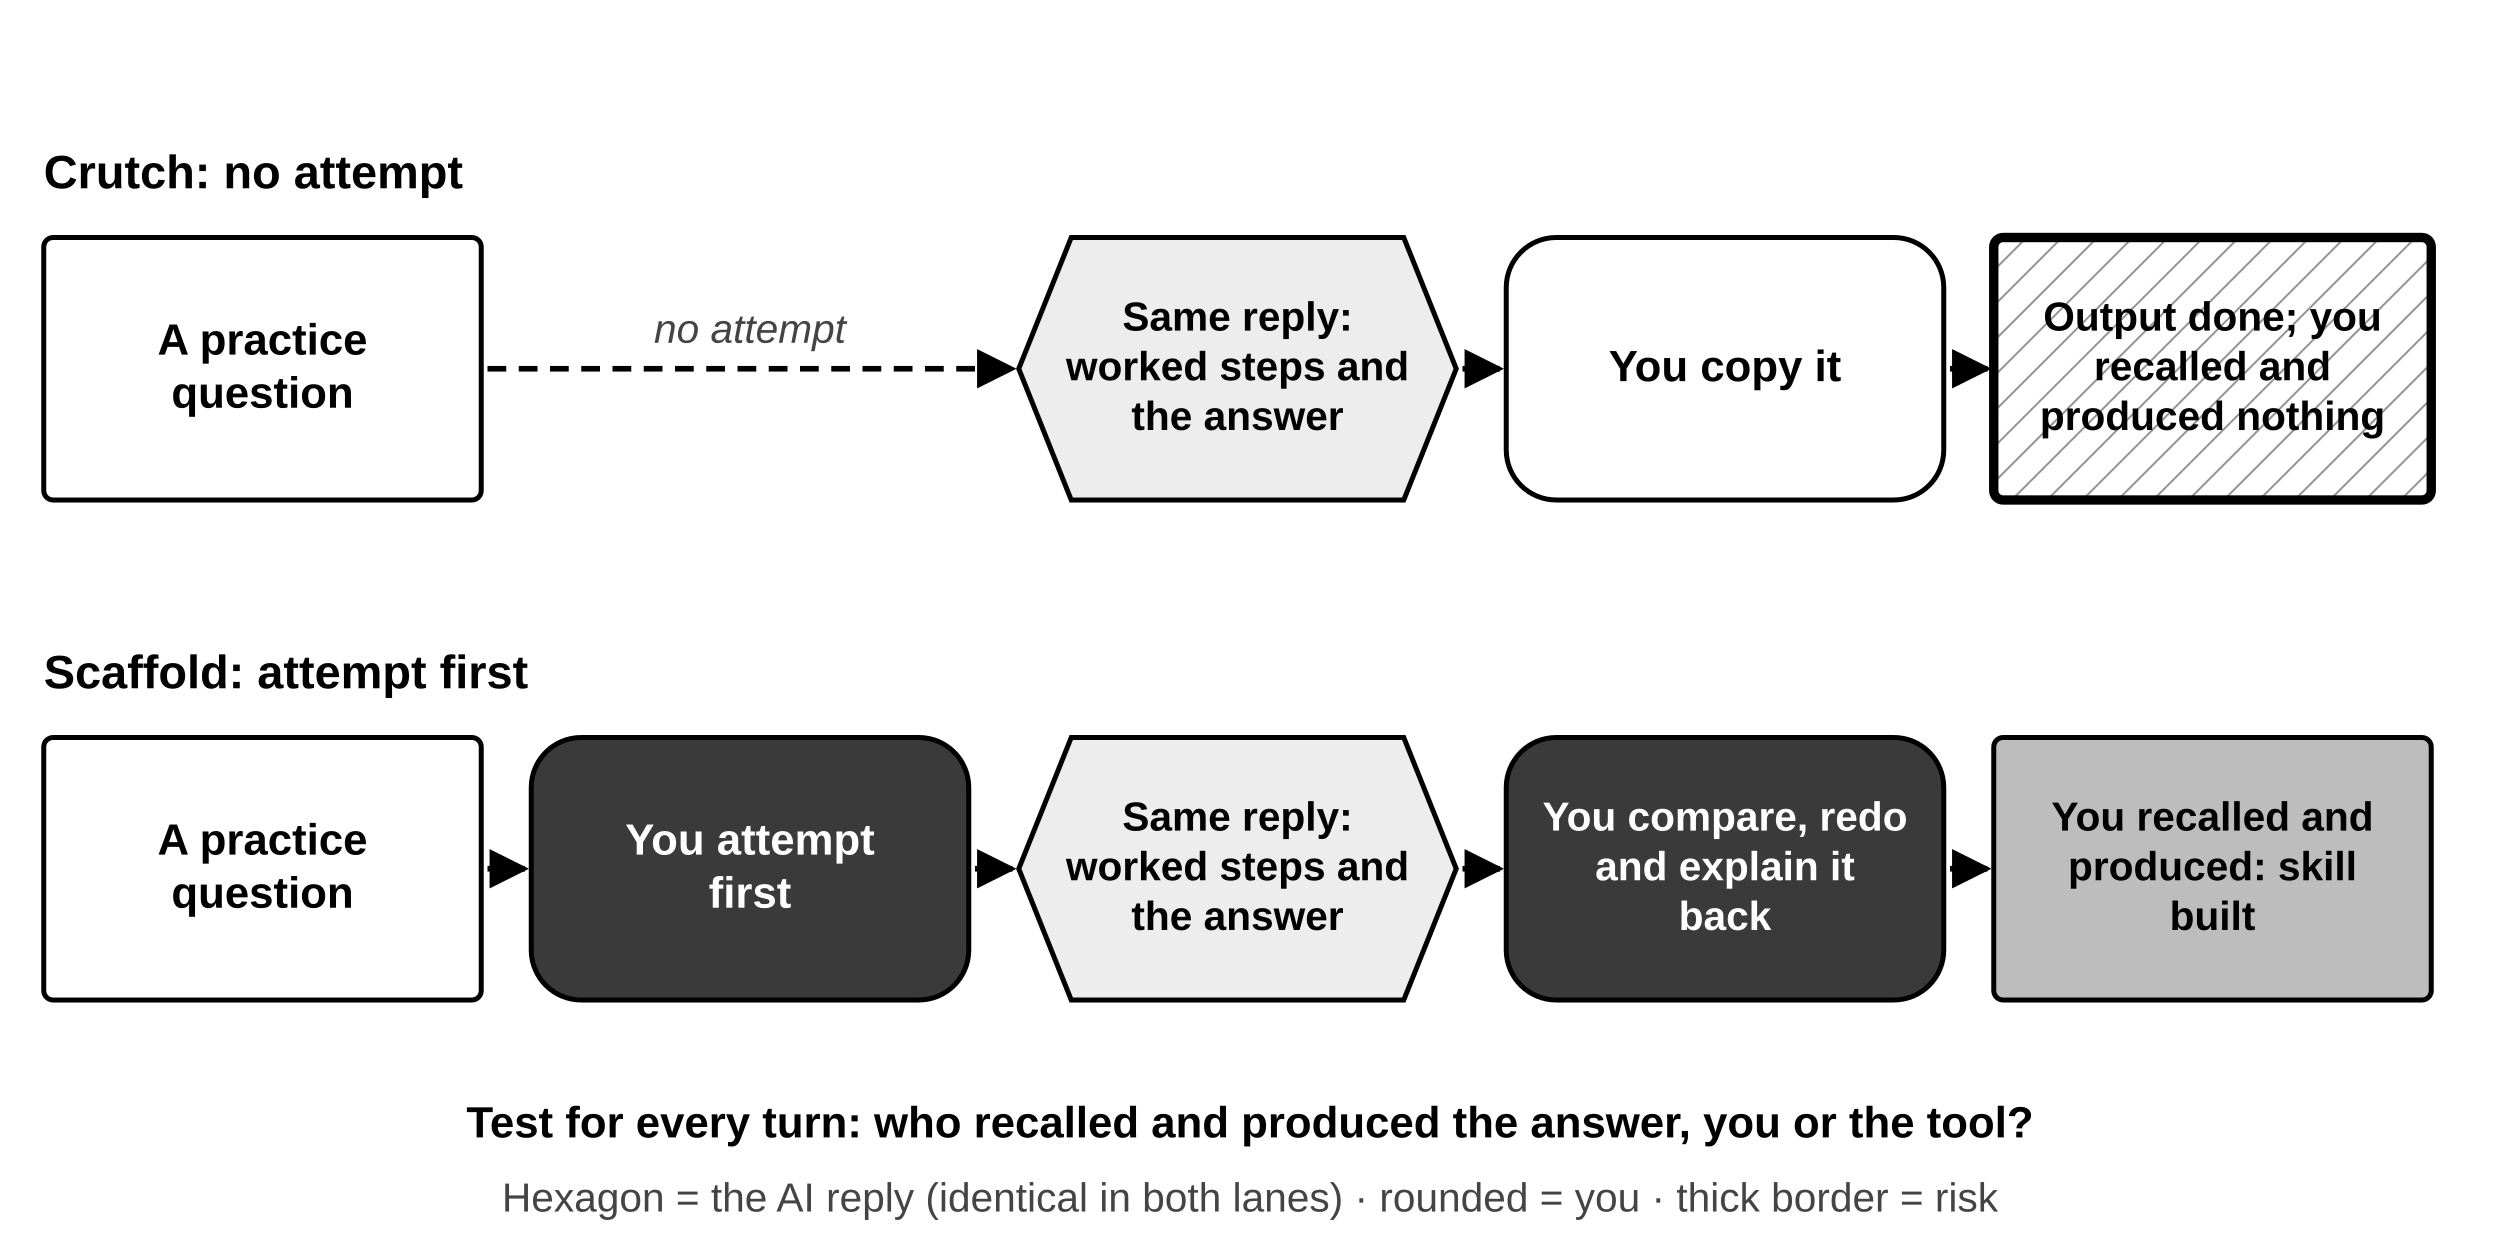
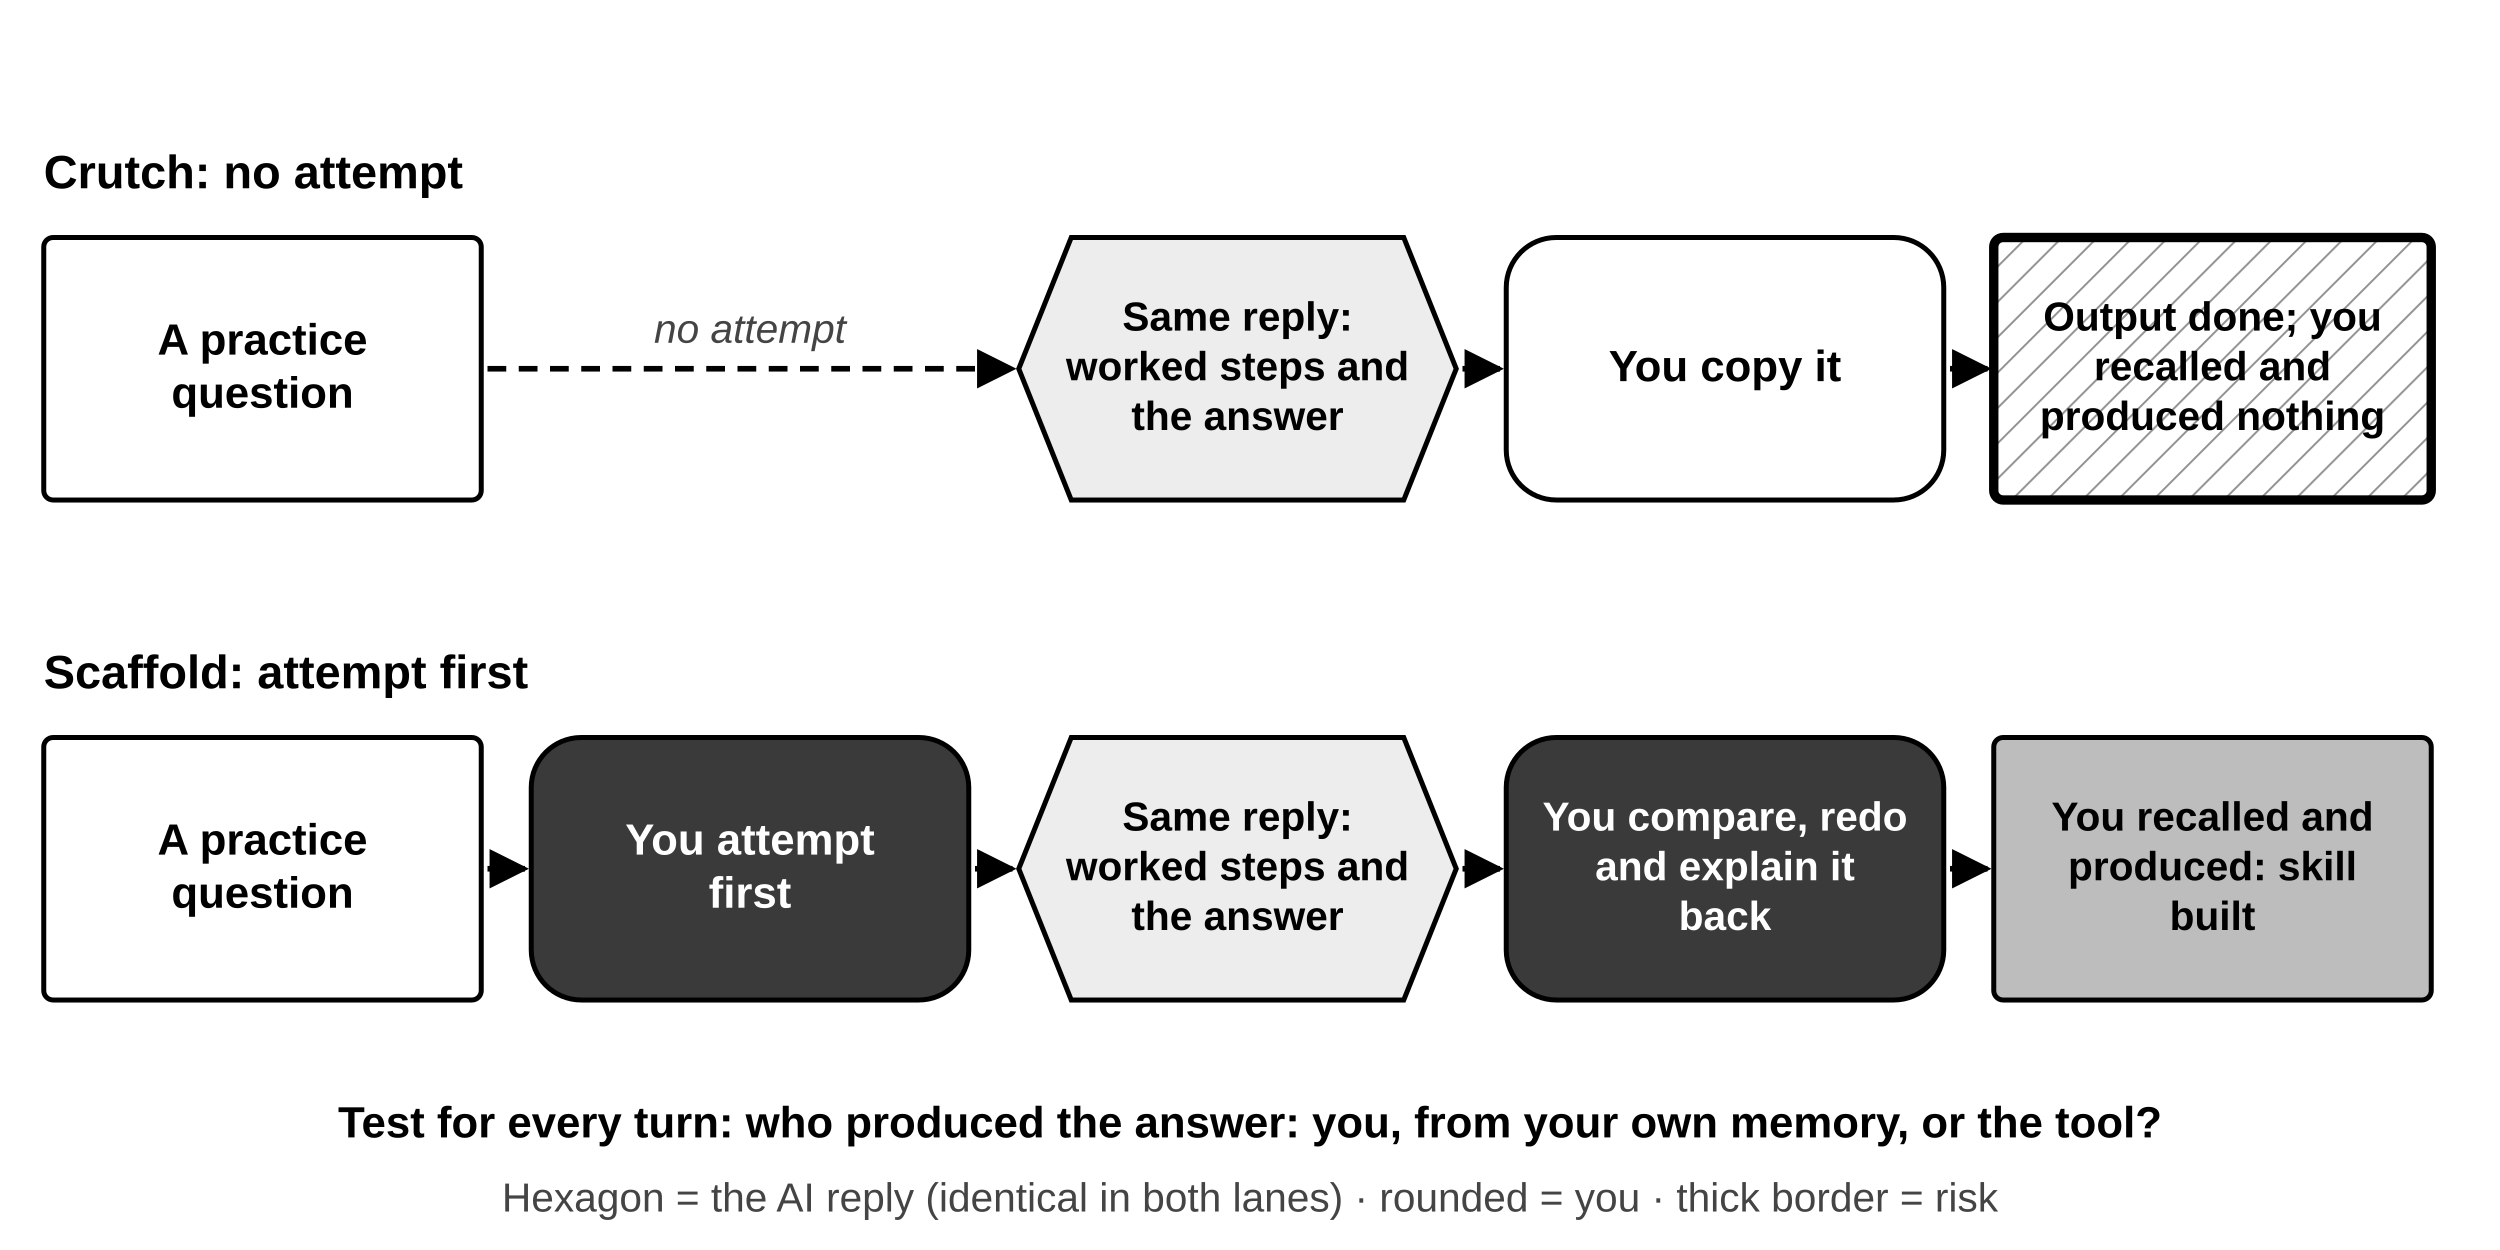
<svg xmlns="http://www.w3.org/2000/svg" viewBox="0 0 800 400" width="800" height="400" role="img" font-family="'Source Sans 3', 'Source Sans Pro', 'Helvetica Neue', Arial, sans-serif">
  <defs>
    <marker id="arrow-gray" viewBox="0 0 10 10" refX="9" refY="5" markerWidth="7" markerHeight="7" orient="auto-start-reverse">
      <path d="M0,0 L10,5 L0,10 z" fill="#000000" />
    </marker>
    <pattern id="hatch" patternUnits="userSpaceOnUse" width="8" height="8" patternTransform="rotate(45)">
      <rect width="8" height="8" fill="#FFFFFF" />
      <line x1="0" y1="0" x2="0" y2="8" stroke="#9A9A9A" stroke-width="1.3" />
    </pattern>
    <pattern id="dots" patternUnits="userSpaceOnUse" width="7" height="7">
      <rect width="7" height="7" fill="#FFFFFF" />
      <circle cx="3.5" cy="3.5" r="1.2" fill="#000" />
    </pattern>
  </defs>
  <rect width="800" height="400" fill="#FFFFFF" />
  <text x="14.0" y="56.0" font-size="15" font-weight="700" text-anchor="start" dominant-baseline="middle" fill="#000000" style="">Crutch: no attempt</text>
  <text x="14.0" y="216.0" font-size="15" font-weight="700" text-anchor="start" dominant-baseline="middle" fill="#000000" style="">Scaffold: attempt first</text>
  <rect x="14" y="76" width="140" height="84" rx="3" fill="#FFFFFF" stroke="#000000" stroke-width="1.6" />
  <text x="84.0" y="109.5" font-size="14" font-weight="600" text-anchor="middle" dominant-baseline="middle" fill="#000000" style="">A practice</text>
  <text x="84.0" y="126.5" font-size="14" font-weight="600" text-anchor="middle" dominant-baseline="middle" fill="#000000" style="">question</text>
  <path d="M156.0,118.0 L324.0,118.0" fill="none" stroke="#000000" stroke-width="1.8" stroke-dasharray="6 4" marker-end="url(#arrow-gray)" />
  <text x="240.0" y="106.0" font-size="13" font-weight="normal" text-anchor="middle" dominant-baseline="middle" fill="#444444" style="font-style:italic;">no attempt</text>
  <polygon points="342.8,76.0 449.2,76.0 466.0,118.0 449.2,160.0 342.8,160.0 326.0,118.0" fill="#EDEDED" stroke="#000000" stroke-width="1.6" />
  <text x="396.0" y="102.1" font-size="13" font-weight="600" text-anchor="middle" dominant-baseline="middle" fill="#000000" style="">Same reply:</text>
  <text x="396.0" y="118.0" font-size="13" font-weight="600" text-anchor="middle" dominant-baseline="middle" fill="#000000" style="">worked steps and</text>
  <text x="396.0" y="133.9" font-size="13" font-weight="600" text-anchor="middle" dominant-baseline="middle" fill="#000000" style="">the answer</text>
  <path d="M468.0,118.0 L480.0,118.0" fill="none" stroke="#000000" stroke-width="1.8" marker-end="url(#arrow-gray)" />
  <rect x="482" y="76" width="140" height="84" rx="16" fill="#FFFFFF" stroke="#000000" stroke-width="1.6" />
  <text x="552.0" y="118.0" font-size="14" font-weight="600" text-anchor="middle" dominant-baseline="middle" fill="#000000" style="">You copy it</text>
  <path d="M624.0,118.0 L636.0,118.0" fill="none" stroke="#000000" stroke-width="1.8" marker-end="url(#arrow-gray)" />
  <rect x="638" y="76" width="140" height="84" rx="3" fill="url(#hatch)" stroke="#000000" stroke-width="3" />
  <text x="708.0" y="102.1" font-size="13" font-weight="600" text-anchor="middle" dominant-baseline="middle" fill="#000000" style="">Output done; you</text>
  <text x="708.0" y="118.0" font-size="13" font-weight="600" text-anchor="middle" dominant-baseline="middle" fill="#000000" style="">recalled and</text>
  <text x="708.0" y="133.9" font-size="13" font-weight="600" text-anchor="middle" dominant-baseline="middle" fill="#000000" style="">produced nothing</text>
  <rect x="14" y="236" width="140" height="84" rx="3" fill="#FFFFFF" stroke="#000000" stroke-width="1.6" />
  <text x="84.0" y="269.5" font-size="14" font-weight="600" text-anchor="middle" dominant-baseline="middle" fill="#000000" style="">A practice</text>
  <text x="84.0" y="286.5" font-size="14" font-weight="600" text-anchor="middle" dominant-baseline="middle" fill="#000000" style="">question</text>
  <path d="M156.0,278.0 L168.0,278.0" fill="none" stroke="#000000" stroke-width="1.8" marker-end="url(#arrow-gray)" />
  <rect x="170" y="236" width="140" height="84" rx="16" fill="#3A3A3A" stroke="#000000" stroke-width="1.6" />
  <text x="240.0" y="269.5" font-size="14" font-weight="600" text-anchor="middle" dominant-baseline="middle" fill="#FFFFFF" style="">You attempt</text>
  <text x="240.0" y="286.5" font-size="14" font-weight="600" text-anchor="middle" dominant-baseline="middle" fill="#FFFFFF" style="">first</text>
  <path d="M312.0,278.0 L324.0,278.0" fill="none" stroke="#000000" stroke-width="1.8" marker-end="url(#arrow-gray)" />
  <polygon points="342.8,236.0 449.2,236.0 466.0,278.0 449.2,320.0 342.8,320.0 326.0,278.0" fill="#EDEDED" stroke="#000000" stroke-width="1.6" />
  <text x="396.0" y="262.1" font-size="13" font-weight="600" text-anchor="middle" dominant-baseline="middle" fill="#000000" style="">Same reply:</text>
  <text x="396.0" y="278.0" font-size="13" font-weight="600" text-anchor="middle" dominant-baseline="middle" fill="#000000" style="">worked steps and</text>
  <text x="396.0" y="293.9" font-size="13" font-weight="600" text-anchor="middle" dominant-baseline="middle" fill="#000000" style="">the answer</text>
  <path d="M468.0,278.0 L480.0,278.0" fill="none" stroke="#000000" stroke-width="1.8" marker-end="url(#arrow-gray)" />
  <rect x="482" y="236" width="140" height="84" rx="16" fill="#3A3A3A" stroke="#000000" stroke-width="1.6" />
  <text x="552.0" y="262.1" font-size="13" font-weight="600" text-anchor="middle" dominant-baseline="middle" fill="#FFFFFF" style="">You compare, redo</text>
  <text x="552.0" y="278.0" font-size="13" font-weight="600" text-anchor="middle" dominant-baseline="middle" fill="#FFFFFF" style="">and explain it</text>
  <text x="552.0" y="293.9" font-size="13" font-weight="600" text-anchor="middle" dominant-baseline="middle" fill="#FFFFFF" style="">back</text>
  <path d="M624.0,278.0 L636.0,278.0" fill="none" stroke="#000000" stroke-width="1.8" marker-end="url(#arrow-gray)" />
  <rect x="638" y="236" width="140" height="84" rx="3" fill="#BDBDBD" stroke="#000000" stroke-width="1.6" />
  <text x="708.0" y="262.1" font-size="13" font-weight="600" text-anchor="middle" dominant-baseline="middle" fill="#000000" style="">You recalled and</text>
  <text x="708.0" y="278.0" font-size="13" font-weight="600" text-anchor="middle" dominant-baseline="middle" fill="#000000" style="">produced: skill</text>
  <text x="708.0" y="293.9" font-size="13" font-weight="600" text-anchor="middle" dominant-baseline="middle" fill="#000000" style="">built</text>
-   <text x="400.0" y="360.0" font-size="14" font-weight="700" text-anchor="middle" dominant-baseline="middle" fill="#000000" style="">Test for every turn: who recalled and produced the answer, you or the tool?</text>
+   <text x="400.0" y="360.0" font-size="14" font-weight="700" text-anchor="middle" dominant-baseline="middle" fill="#000000" style="">Test for every turn: who produced the answer: you, from your own memory, or the tool?</text>
  <text x="400.0" y="384.0" font-size="13" font-weight="normal" text-anchor="middle" dominant-baseline="middle" fill="#444444" style="">Hexagon = the AI reply (identical in both lanes) · rounded = you · thick border = risk</text>
</svg>
